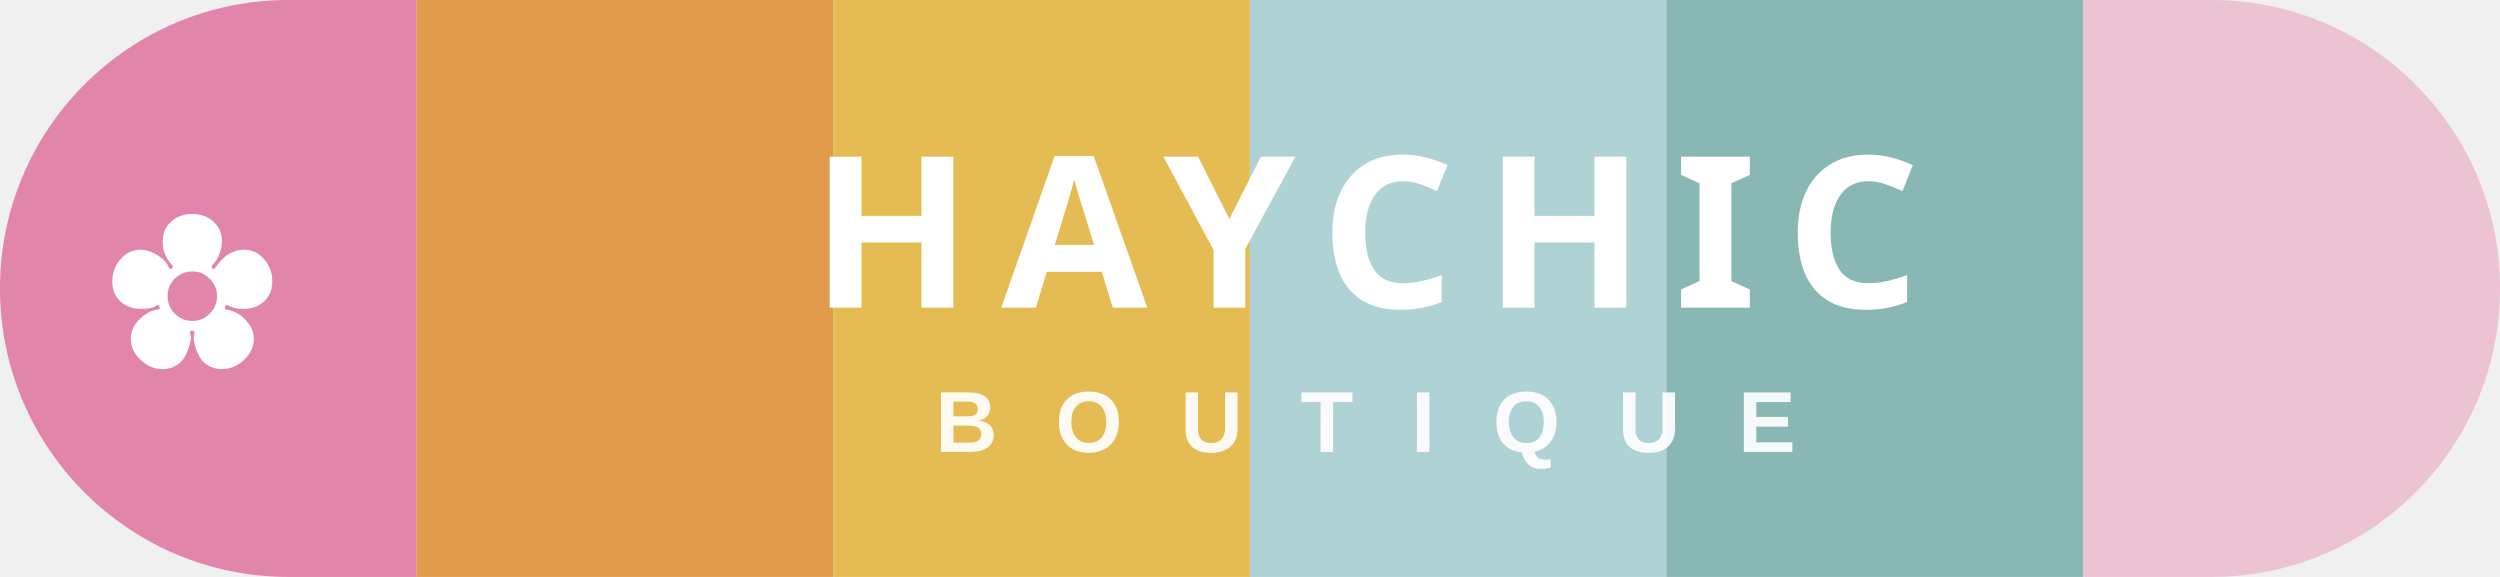
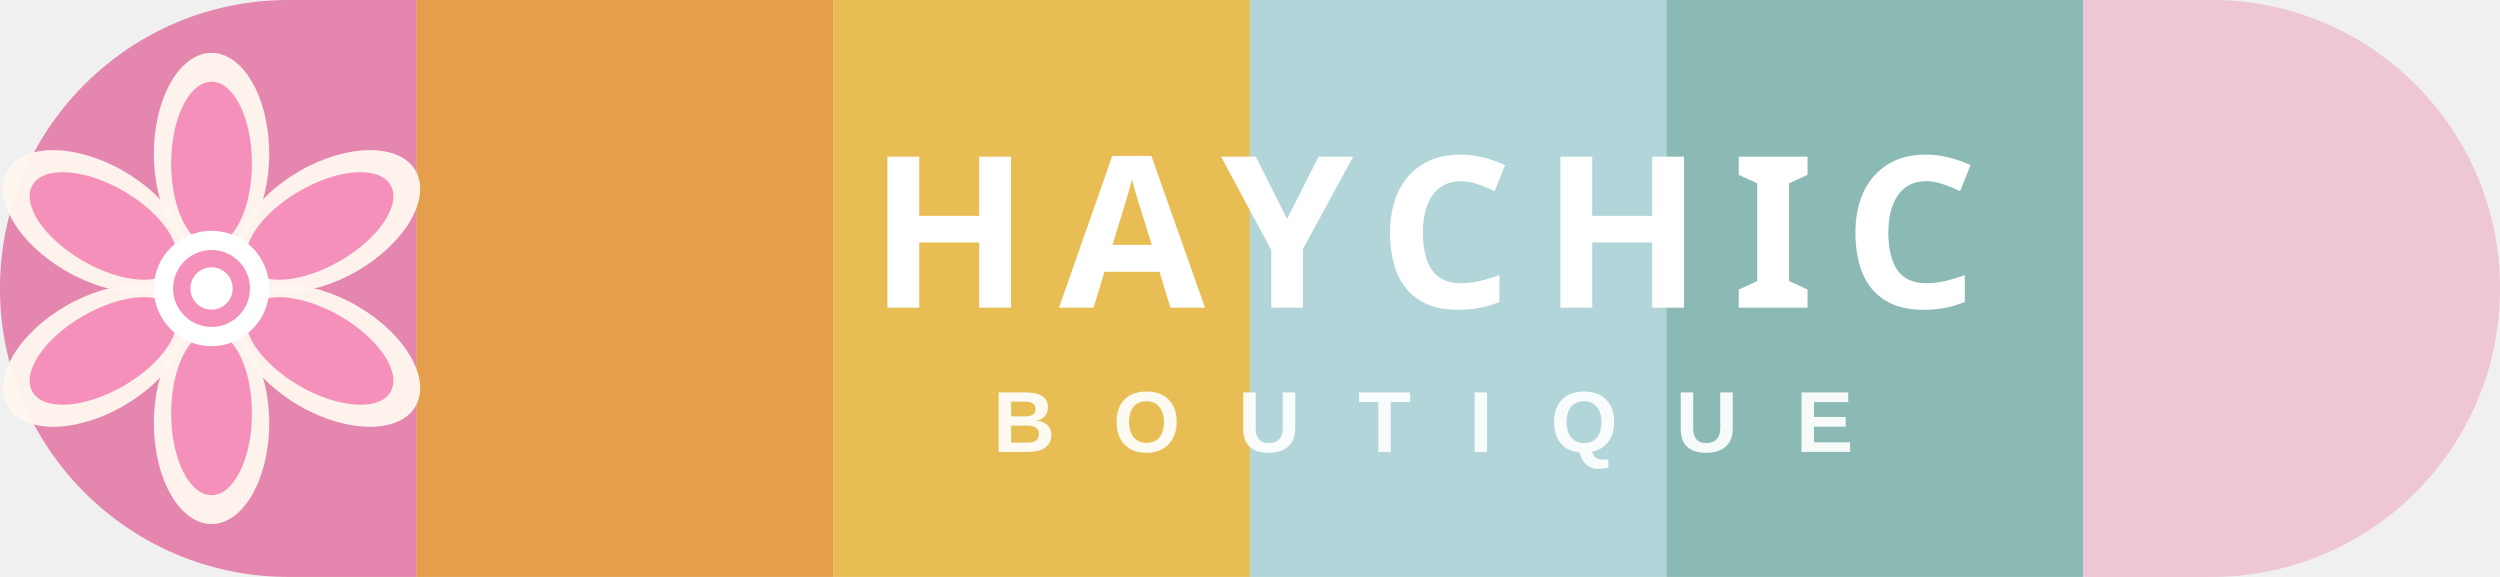
<svg xmlns="http://www.w3.org/2000/svg" viewBox="0 0 260 60" width="260" height="60" role="img" aria-label="HAYCHIC Boutique">
  <defs>
    <clipPath id="logo-clip">
      <rect width="260" height="60" rx="30" />
    </clipPath>
  </defs>
  <g clip-path="url(#logo-clip)">
    <rect x="0" y="0" width="43.33" height="60" fill="#F490B9" />
    <rect x="43.33" y="0" width="43.33" height="60" fill="#F4A951" />
    <rect x="86.66" y="0" width="43.33" height="60" fill="#F9CC5A" />
    <rect x="129.99" y="0" width="43.33" height="60" fill="#BEE4E7" />
    <rect x="173.32" y="0" width="43.33" height="60" fill="#95C7C2" />
    <rect x="216.65" y="0" width="43.35" height="60" fill="#FFD4E5" />
-     <rect x="0" y="0" width="260" height="60" fill="rgba(0,0,0,0.08)" />
+     <rect x="0" y="0" width="260" height="60" fill="rgba(0,0,0,0.07)" />
  </g>
-   <text x="20" y="38" font-size="22" text-anchor="middle" fill="white">✿</text>
-   <text x="142" y="32" font-family="Nunito,Arial Black,sans-serif" font-weight="900" font-size="22" fill="white" text-anchor="middle" letter-spacing="3">HAYCHIC</text>
-   <text x="142" y="47" font-family="Nunito,Arial,sans-serif" font-weight="700" font-size="9" fill="rgba(255,255,255,0.92)" text-anchor="middle" letter-spacing="6">BOUTIQUE</text>
+   <g transform="translate(22,30)">
+     <ellipse cx="0" cy="-14" rx="6" ry="10.5" fill="rgba(255,248,240,0.95)" transform="rotate(0)" />
+     <ellipse cx="0" cy="-14" rx="6" ry="10.5" fill="rgba(255,248,240,0.95)" transform="rotate(60)" />
+     <ellipse cx="0" cy="-14" rx="6" ry="10.5" fill="rgba(255,248,240,0.95)" transform="rotate(120)" />
+     <ellipse cx="0" cy="-14" rx="6" ry="10.5" fill="rgba(255,248,240,0.95)" transform="rotate(180)" />
+     <ellipse cx="0" cy="-14" rx="6" ry="10.5" fill="rgba(255,248,240,0.95)" transform="rotate(240)" />
+     <ellipse cx="0" cy="-14" rx="6" ry="10.5" fill="rgba(255,248,240,0.95)" transform="rotate(300)" />
+     <ellipse cx="0" cy="-13" rx="4.2" ry="8.5" fill="#F490B9" transform="rotate(0)" />
+     <ellipse cx="0" cy="-13" rx="4.2" ry="8.5" fill="#F490B9" transform="rotate(60)" />
+     <ellipse cx="0" cy="-13" rx="4.2" ry="8.5" fill="#F490B9" transform="rotate(120)" />
+     <ellipse cx="0" cy="-13" rx="4.2" ry="8.5" fill="#F490B9" transform="rotate(180)" />
+     <ellipse cx="0" cy="-13" rx="4.2" ry="8.5" fill="#F490B9" transform="rotate(240)" />
+     <ellipse cx="0" cy="-13" rx="4.2" ry="8.5" fill="#F490B9" transform="rotate(300)" />
+     <circle r="6" fill="white" />
+     <circle r="4" fill="#F490B9" />
+     <circle r="2.2" fill="white" />
+   </g>
+   <text x="148" y="32" font-family="Nunito,Arial Black,sans-serif" font-weight="900" font-size="22" fill="white" text-anchor="middle" letter-spacing="3">HAYCHIC</text>
+   <text x="148" y="47" font-family="Nunito,Arial,sans-serif" font-weight="700" font-size="9" fill="rgba(255,255,255,0.92)" text-anchor="middle" letter-spacing="6">BOUTIQUE</text>
</svg>
